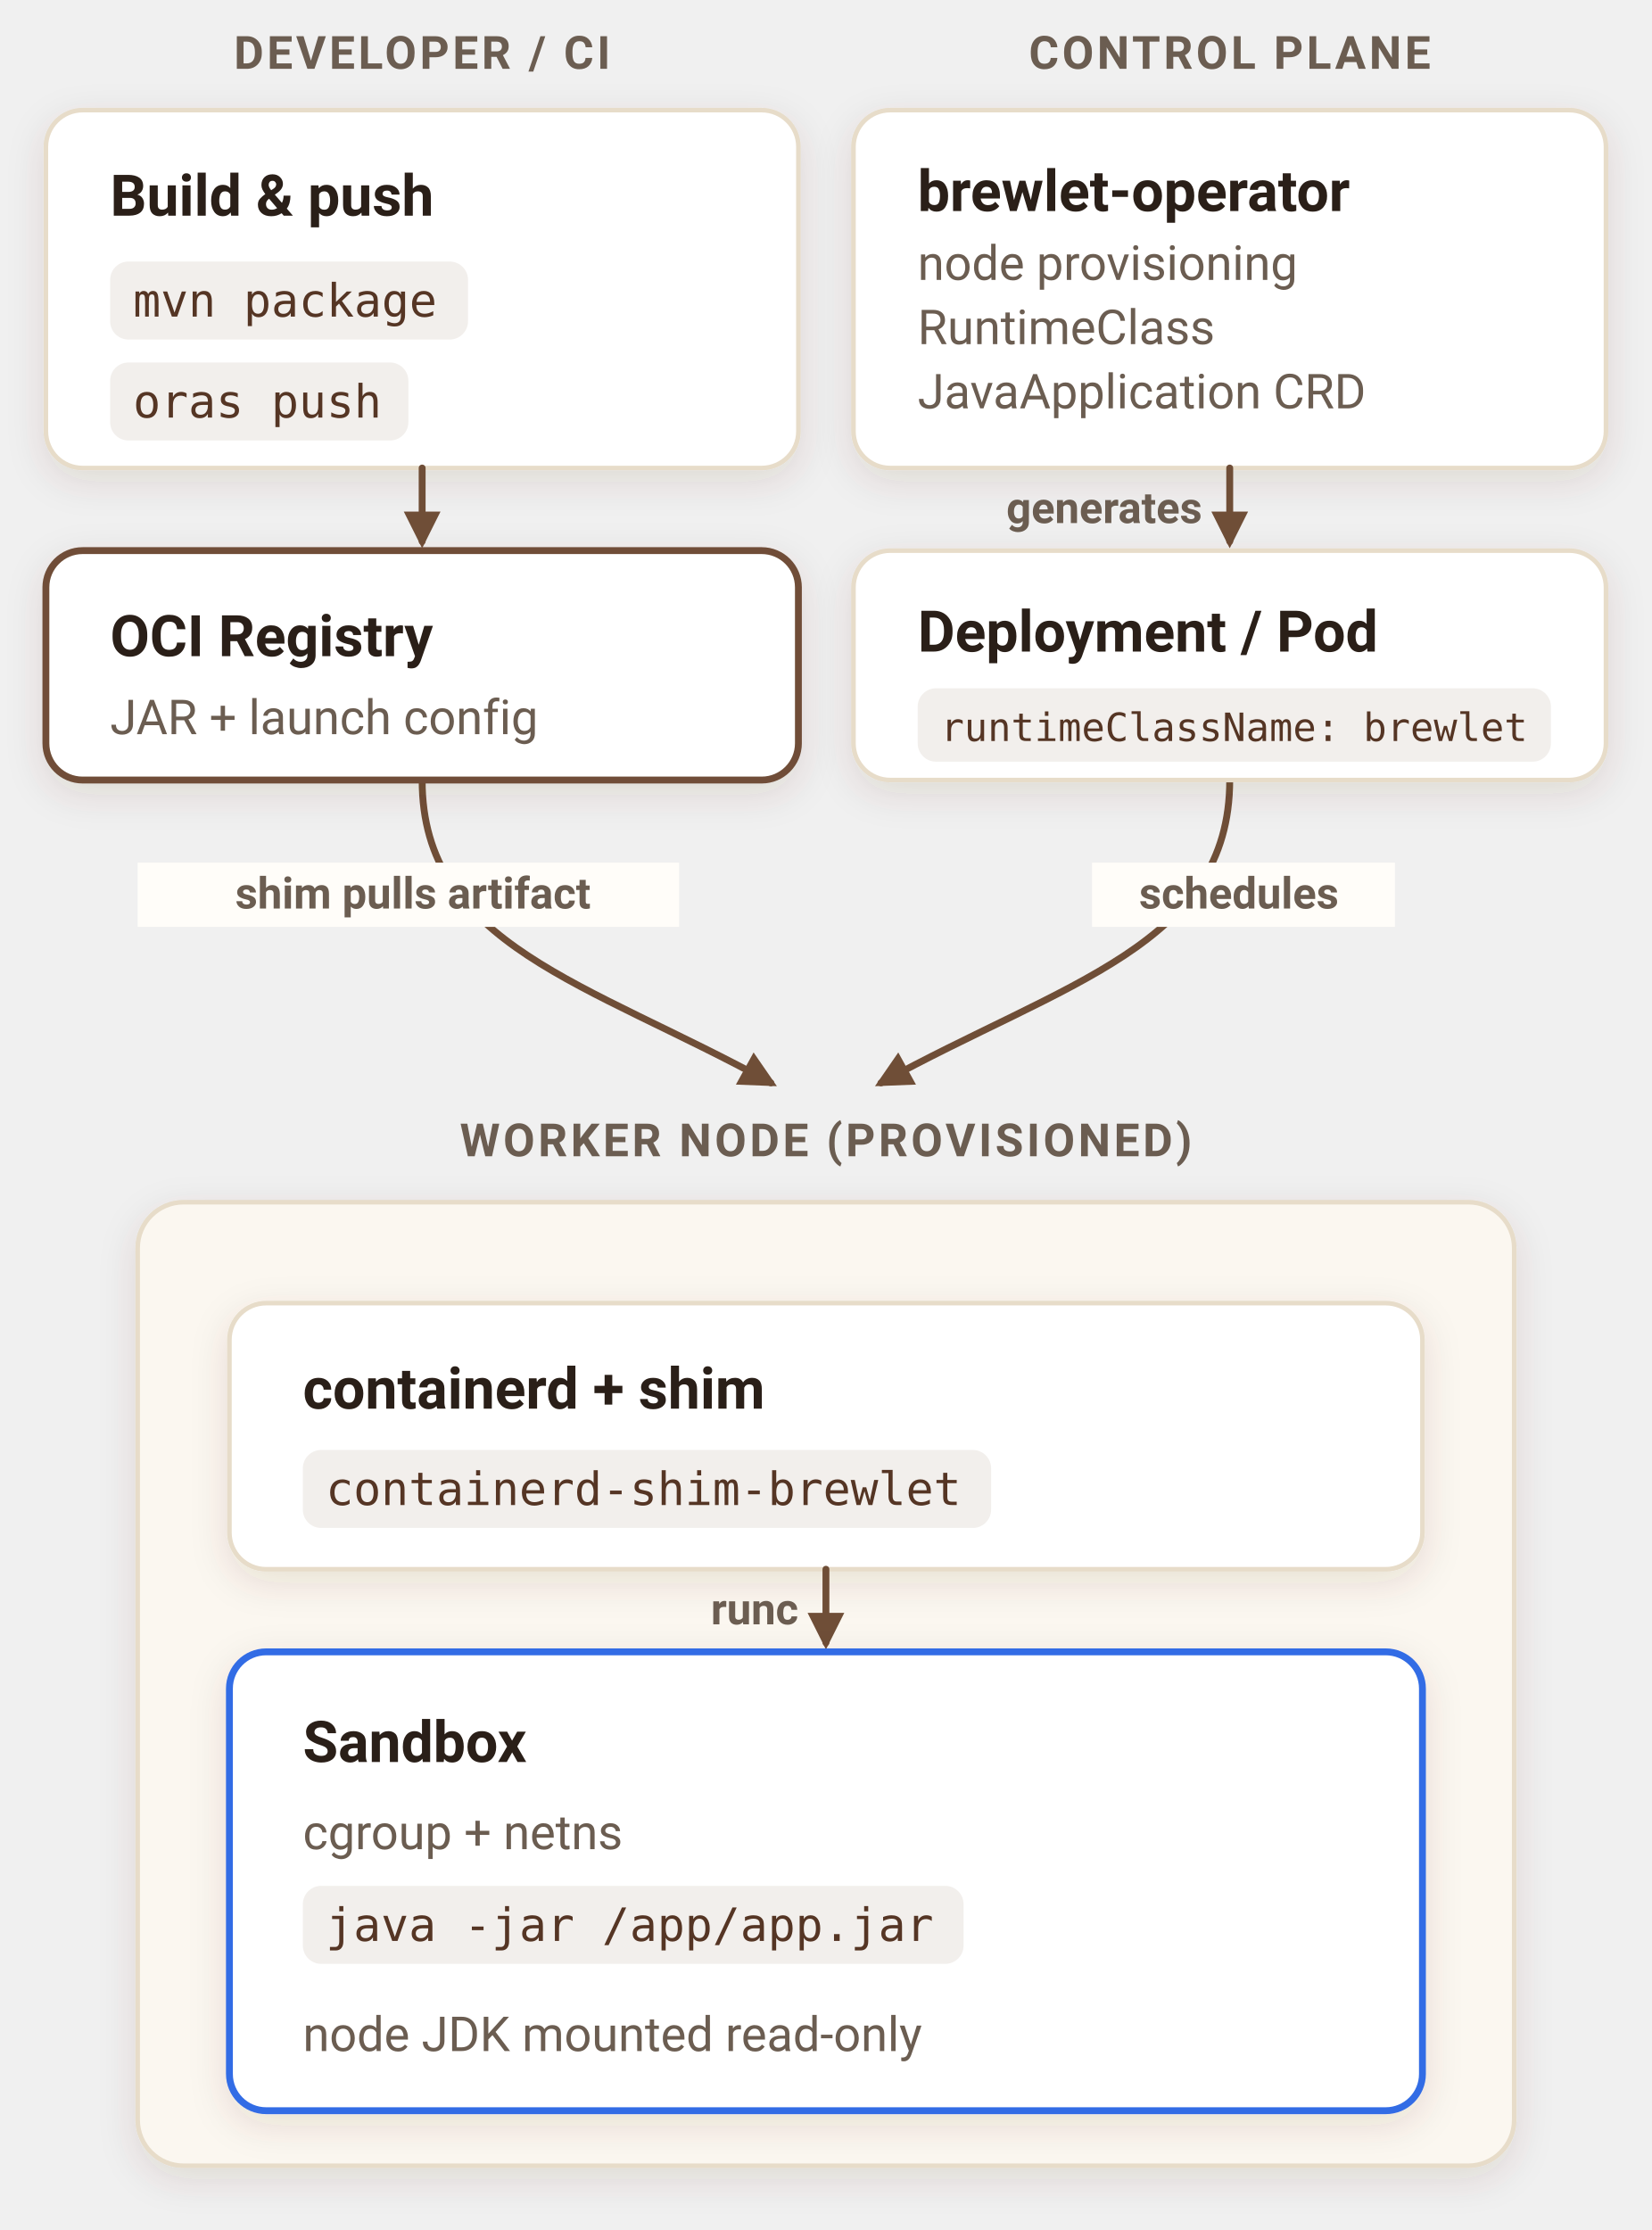
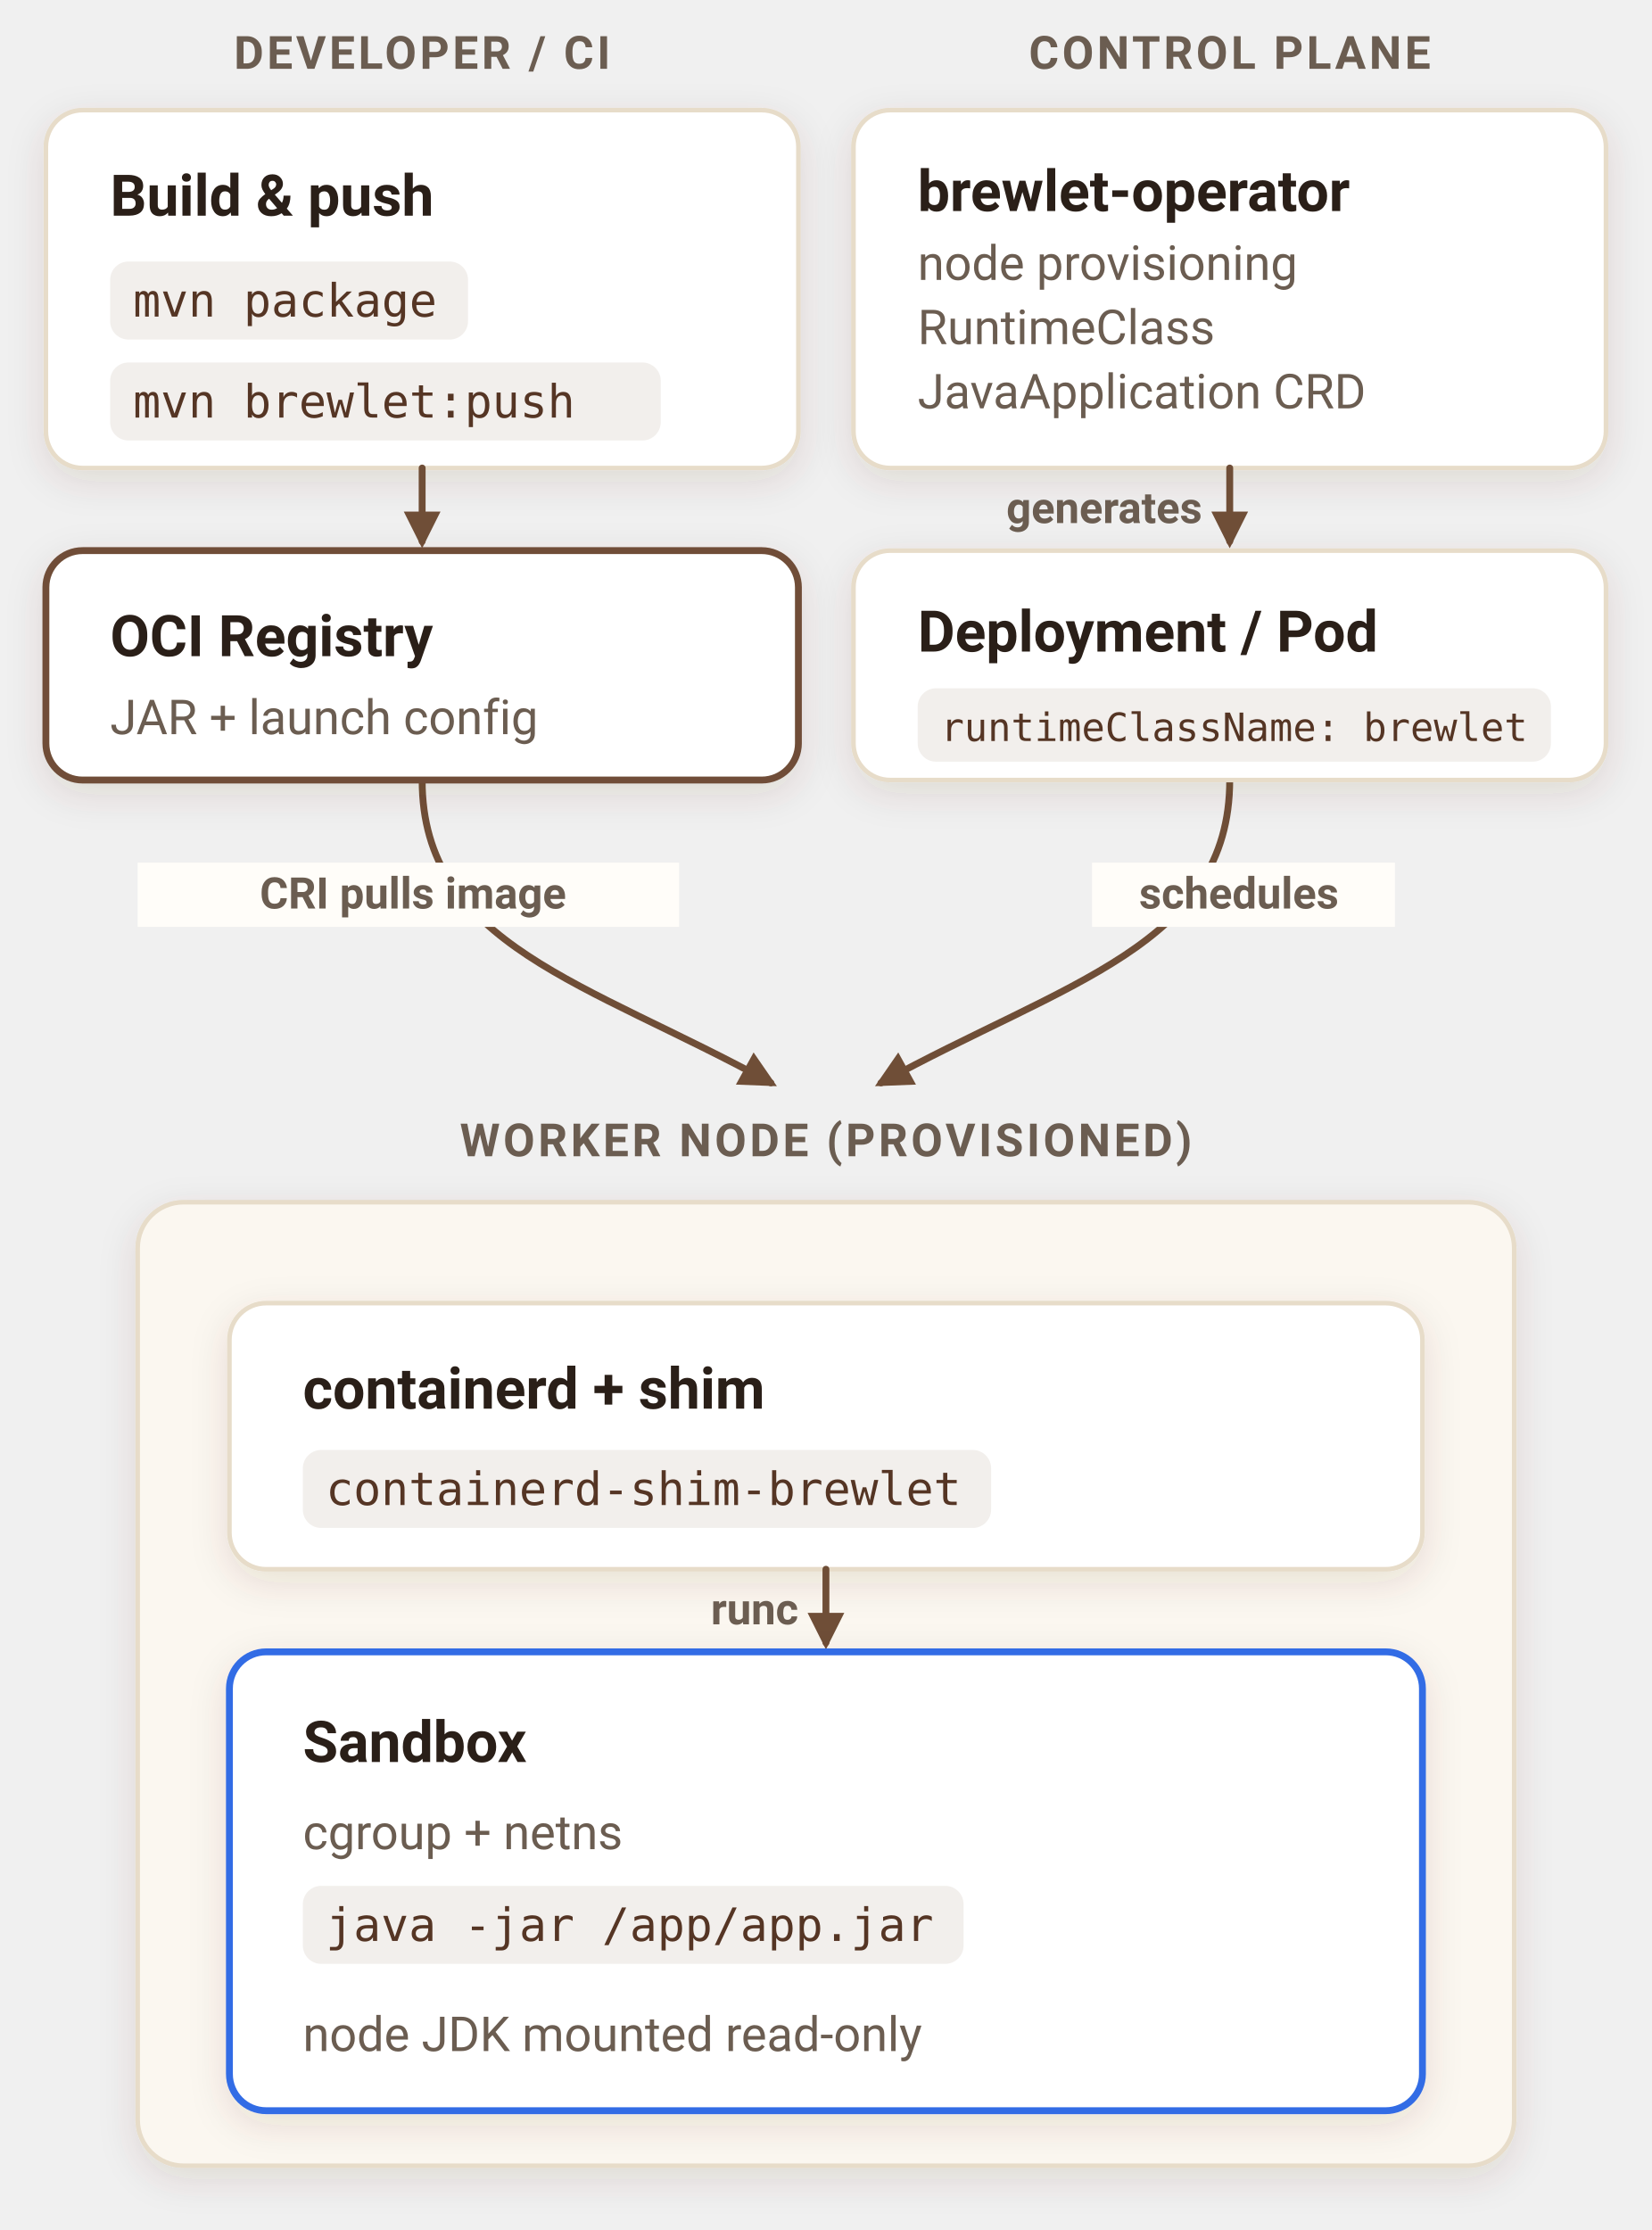
<svg xmlns="http://www.w3.org/2000/svg" viewBox="0 0 360 486" role="img" aria-labelledby="ttl desc" font-family="system-ui, -apple-system, 'Segoe UI', Roboto, sans-serif">
  <style>
    .box{fill:#fff;stroke:#e7dcc9;stroke-width:1;filter:url(#sh)}
    .outer{fill:#fbf7f0;stroke:#e7dcc9;stroke-width:1;filter:url(#sh)}
    .accent{stroke:#6F4E37;stroke-width:1.5}
    .k8s{stroke:#326CE5;stroke-width:1.5}
    .lane{fill:#6b5d51;font-size:10px;font-weight:700;letter-spacing:.7px}
    .ttl{fill:#2a1f18;font-size:12.5px;font-weight:700}
    .sub{fill:#6b5d51;font-size:10.5px}
    .chip{fill:rgba(111,78,55,.09)}
    .mono{fill:#553524;font-size:10px;font-family:ui-monospace,'SF Mono',Menlo,Consolas,monospace}
    .flow{stroke:#6F4E37;stroke-width:1.5;fill:none;stroke-linecap:round;stroke-linejoin:round}
    .flab{fill:#6b5d51;font-size:9.5px;font-weight:600}
    .mask{fill:#fffdf9}
  </style>
  <defs>
    <marker id="ah" markerWidth="9" markerHeight="9" refX="6.5" refY="4" orient="auto" markerUnits="userSpaceOnUse">
      <path d="M0,0 L8,4 L0,8 Z" fill="#6F4E37" />
    </marker>
    <filter id="sh" x="-30%" y="-30%" width="160%" height="160%">
      <feDropShadow dx="0" dy="2.5" stdDeviation="4" flood-color="#553524" flood-opacity="0.12" />
    </filter>
  </defs>
  <path class="flow" d="M92,170 C 92,206 128,214 168,236" marker-end="url(#ah)" />
  <path class="flow" d="M268,170 C 268,206 232,214 192,236" marker-end="url(#ah)" />
  <rect class="mask" x="30" y="188" width="118" height="14" />
-   <text class="flab" x="90" y="198" text-anchor="middle">shim pulls artifact</text>
+   <text class="flab" x="90" y="198" text-anchor="middle">CRI pulls image</text>
  <rect class="mask" x="238" y="188" width="66" height="14" />
  <text class="flab" x="270" y="198" text-anchor="middle">schedules</text>
  <text class="lane" x="92" y="15" text-anchor="middle">DEVELOPER / CI</text>
  <rect class="box" x="10" y="24" width="164" height="78" rx="8" />
  <text class="ttl" x="24" y="47">Build &amp; push</text>
  <rect class="chip" x="24" y="57" width="78" height="17" rx="4" />
  <text class="mono" x="29" y="69">mvn package</text>
-   <rect class="chip" x="24" y="79" width="65" height="17" rx="4" />
-   <text class="mono" x="29" y="91">oras push</text>
+   <rect class="chip" x="24" y="79" width="120" height="17" rx="4" />
+   <text class="mono" x="29" y="91">mvn brewlet:push</text>
  <line class="flow" x1="92" y1="102" x2="92" y2="118" marker-end="url(#ah)" />
  <rect class="box accent" x="10" y="120" width="164" height="50" rx="8" />
  <text class="ttl" x="24" y="143">OCI Registry</text>
  <text class="sub" x="24" y="160">JAR + launch config</text>
  <text class="lane" x="268" y="15" text-anchor="middle">CONTROL PLANE</text>
  <rect class="box" x="186" y="24" width="164" height="78" rx="8" />
  <text class="ttl" x="200" y="46">brewlet-operator</text>
  <text class="sub" x="200" y="61" font-size="9.5">node provisioning</text>
  <text class="sub" x="200" y="75" font-size="9.5">RuntimeClass</text>
  <text class="sub" x="200" y="89" font-size="9.5">JavaApplication CRD</text>
  <line class="flow" x1="268" y1="102" x2="268" y2="118" marker-end="url(#ah)" />
  <text class="flab" x="262" y="114" text-anchor="end">generates</text>
  <rect class="box" x="186" y="120" width="164" height="50" rx="8" />
  <text class="ttl" x="200" y="142" font-size="12">Deployment / Pod</text>
  <rect class="chip" x="200" y="150" width="138" height="16" rx="4" />
  <text class="mono" x="205" y="161.5" style="font-size:8.5px">runtimeClassName: brewlet</text>
  <text class="lane" x="180" y="252" text-anchor="middle">WORKER NODE (PROVISIONED)</text>
  <rect class="outer" x="30" y="262" width="300" height="210" rx="10" />
  <rect class="box" x="50" y="284" width="260" height="58" rx="8" />
  <text class="ttl" x="66" y="307">containerd + shim</text>
  <rect class="chip" x="66" y="316" width="150" height="17" rx="4" />
  <text class="mono" x="71" y="328">containerd-shim-brewlet</text>
  <line class="flow" x1="180" y1="342" x2="180" y2="358" marker-end="url(#ah)" />
  <text class="flab" x="174" y="354" text-anchor="end">runc</text>
  <rect class="box k8s" x="50" y="360" width="260" height="100" rx="8" />
  <text class="ttl" x="66" y="384">Sandbox</text>
  <text class="sub" x="66" y="403">cgroup + netns</text>
  <rect class="chip" x="66" y="411" width="144" height="17" rx="4" />
  <text class="mono" x="71" y="423">java -jar /app/app.jar</text>
  <text class="sub" x="66" y="447">node JDK mounted read-only</text>
</svg>
